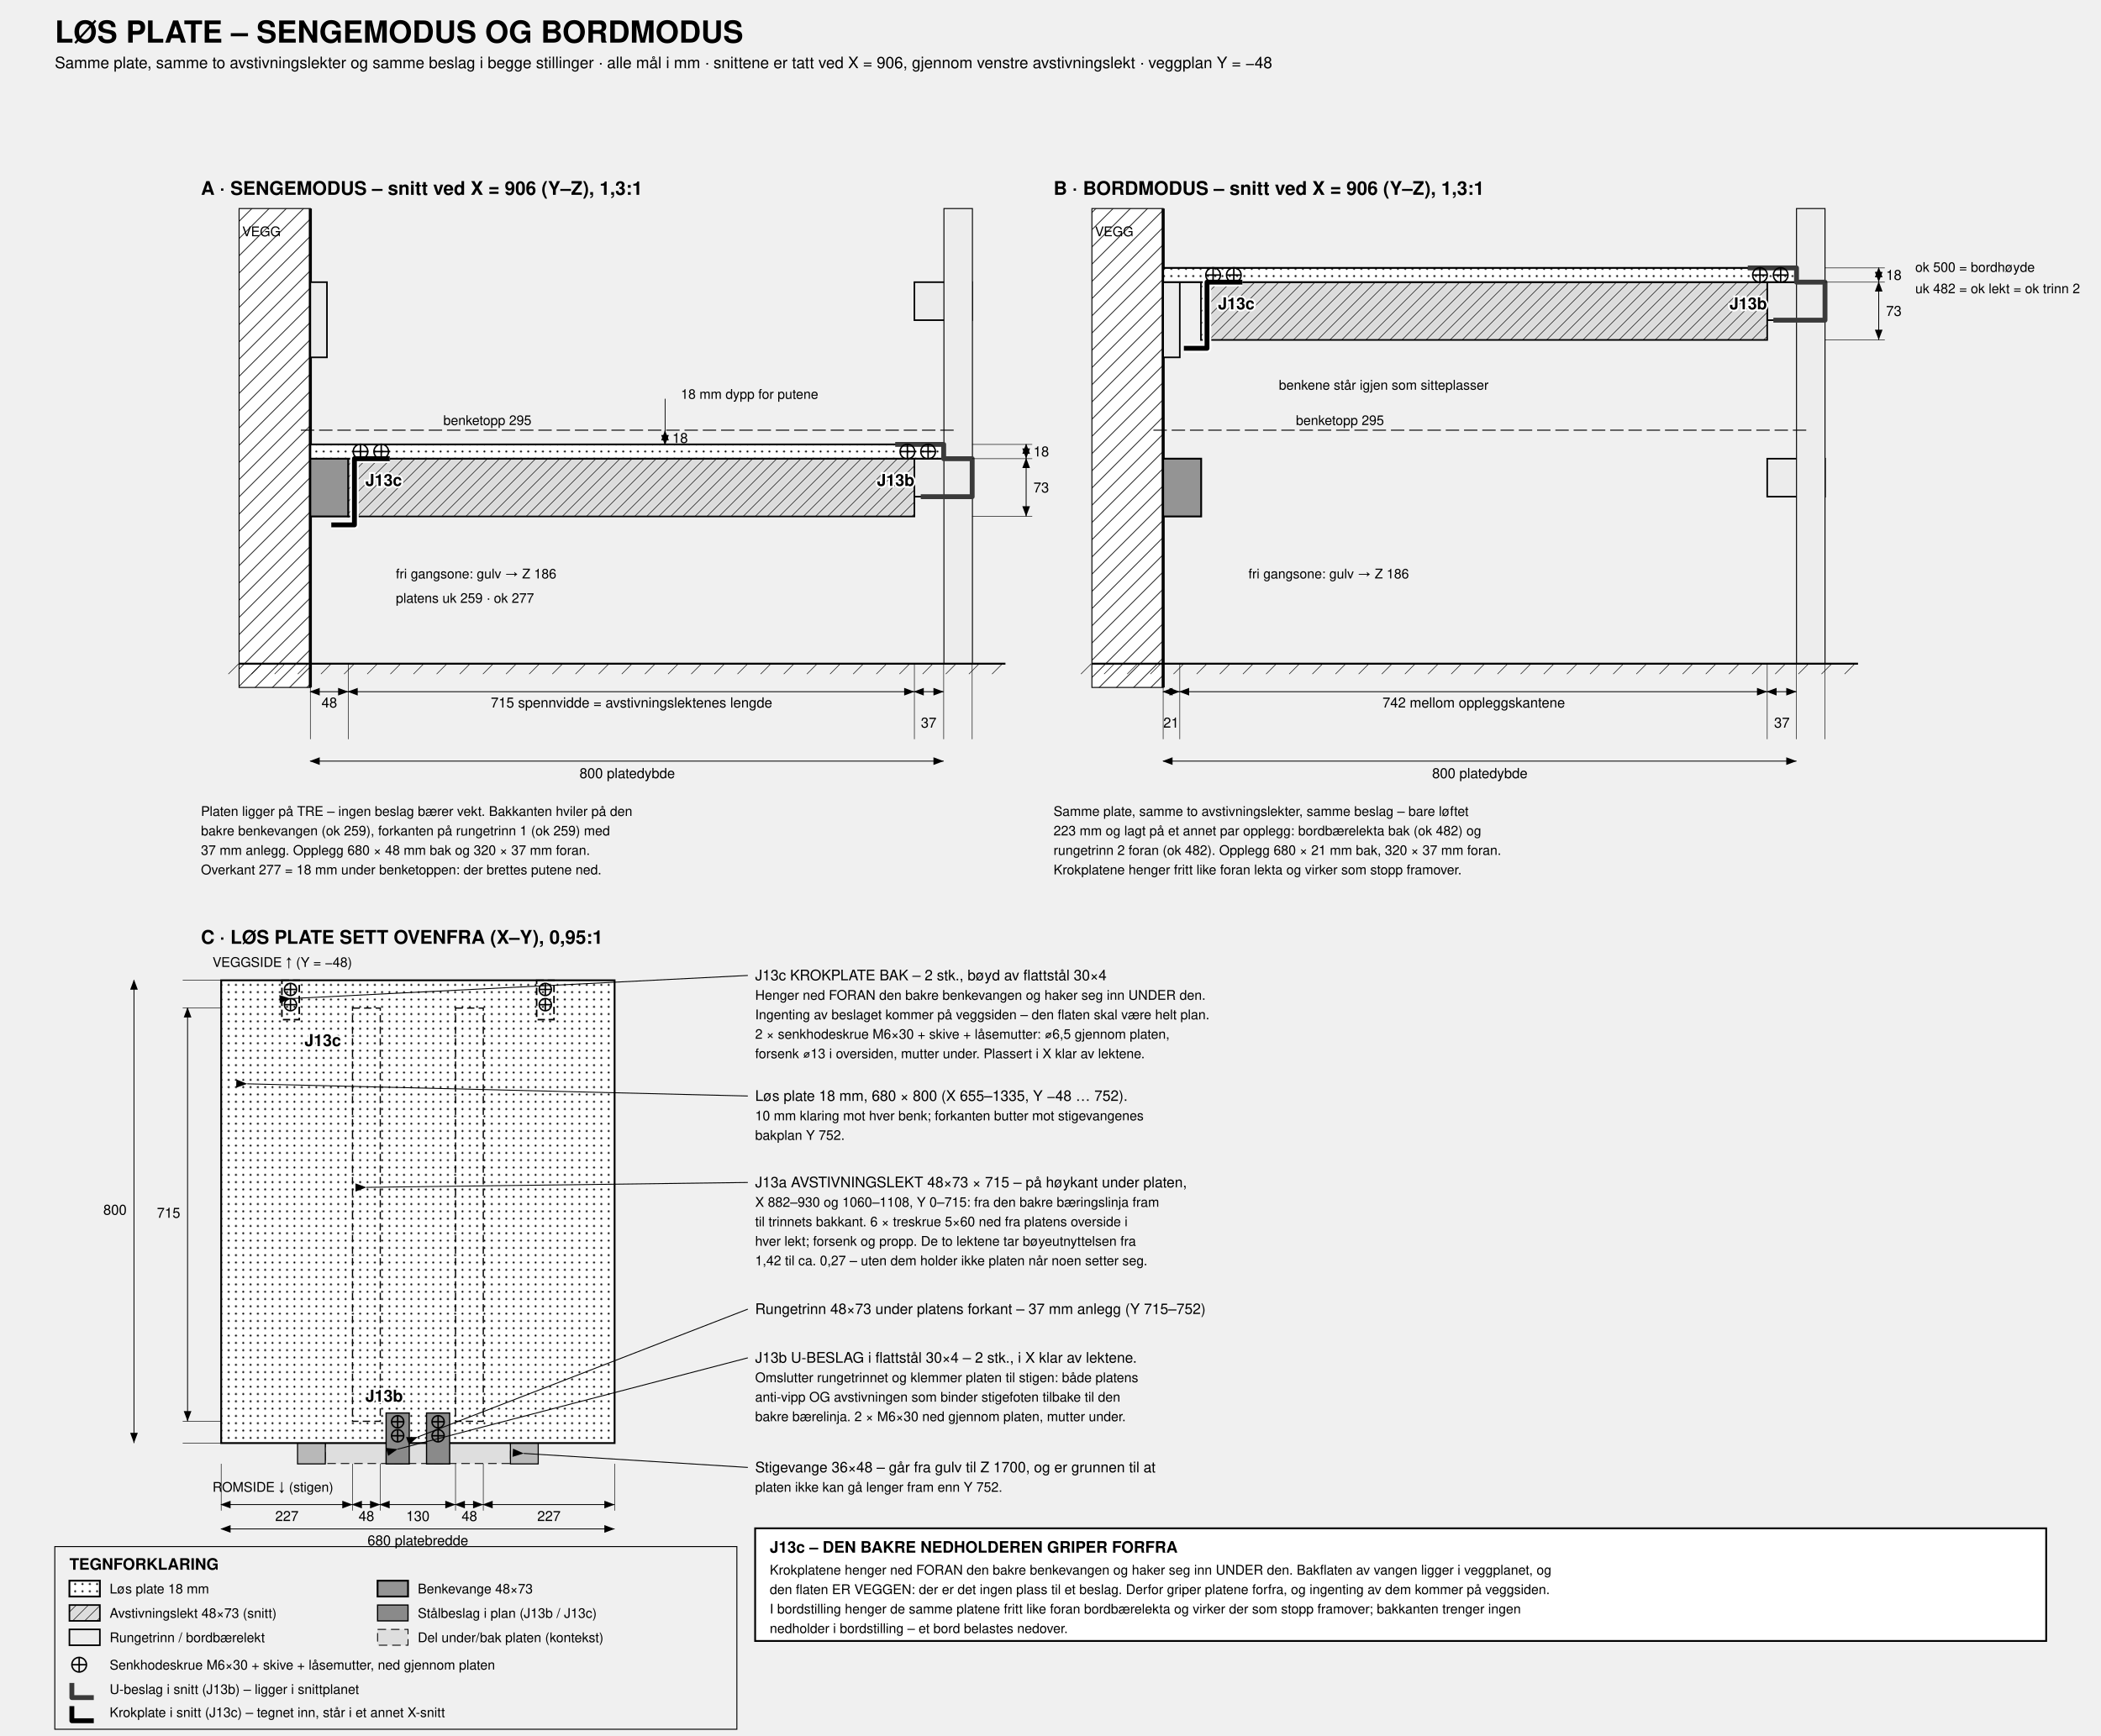
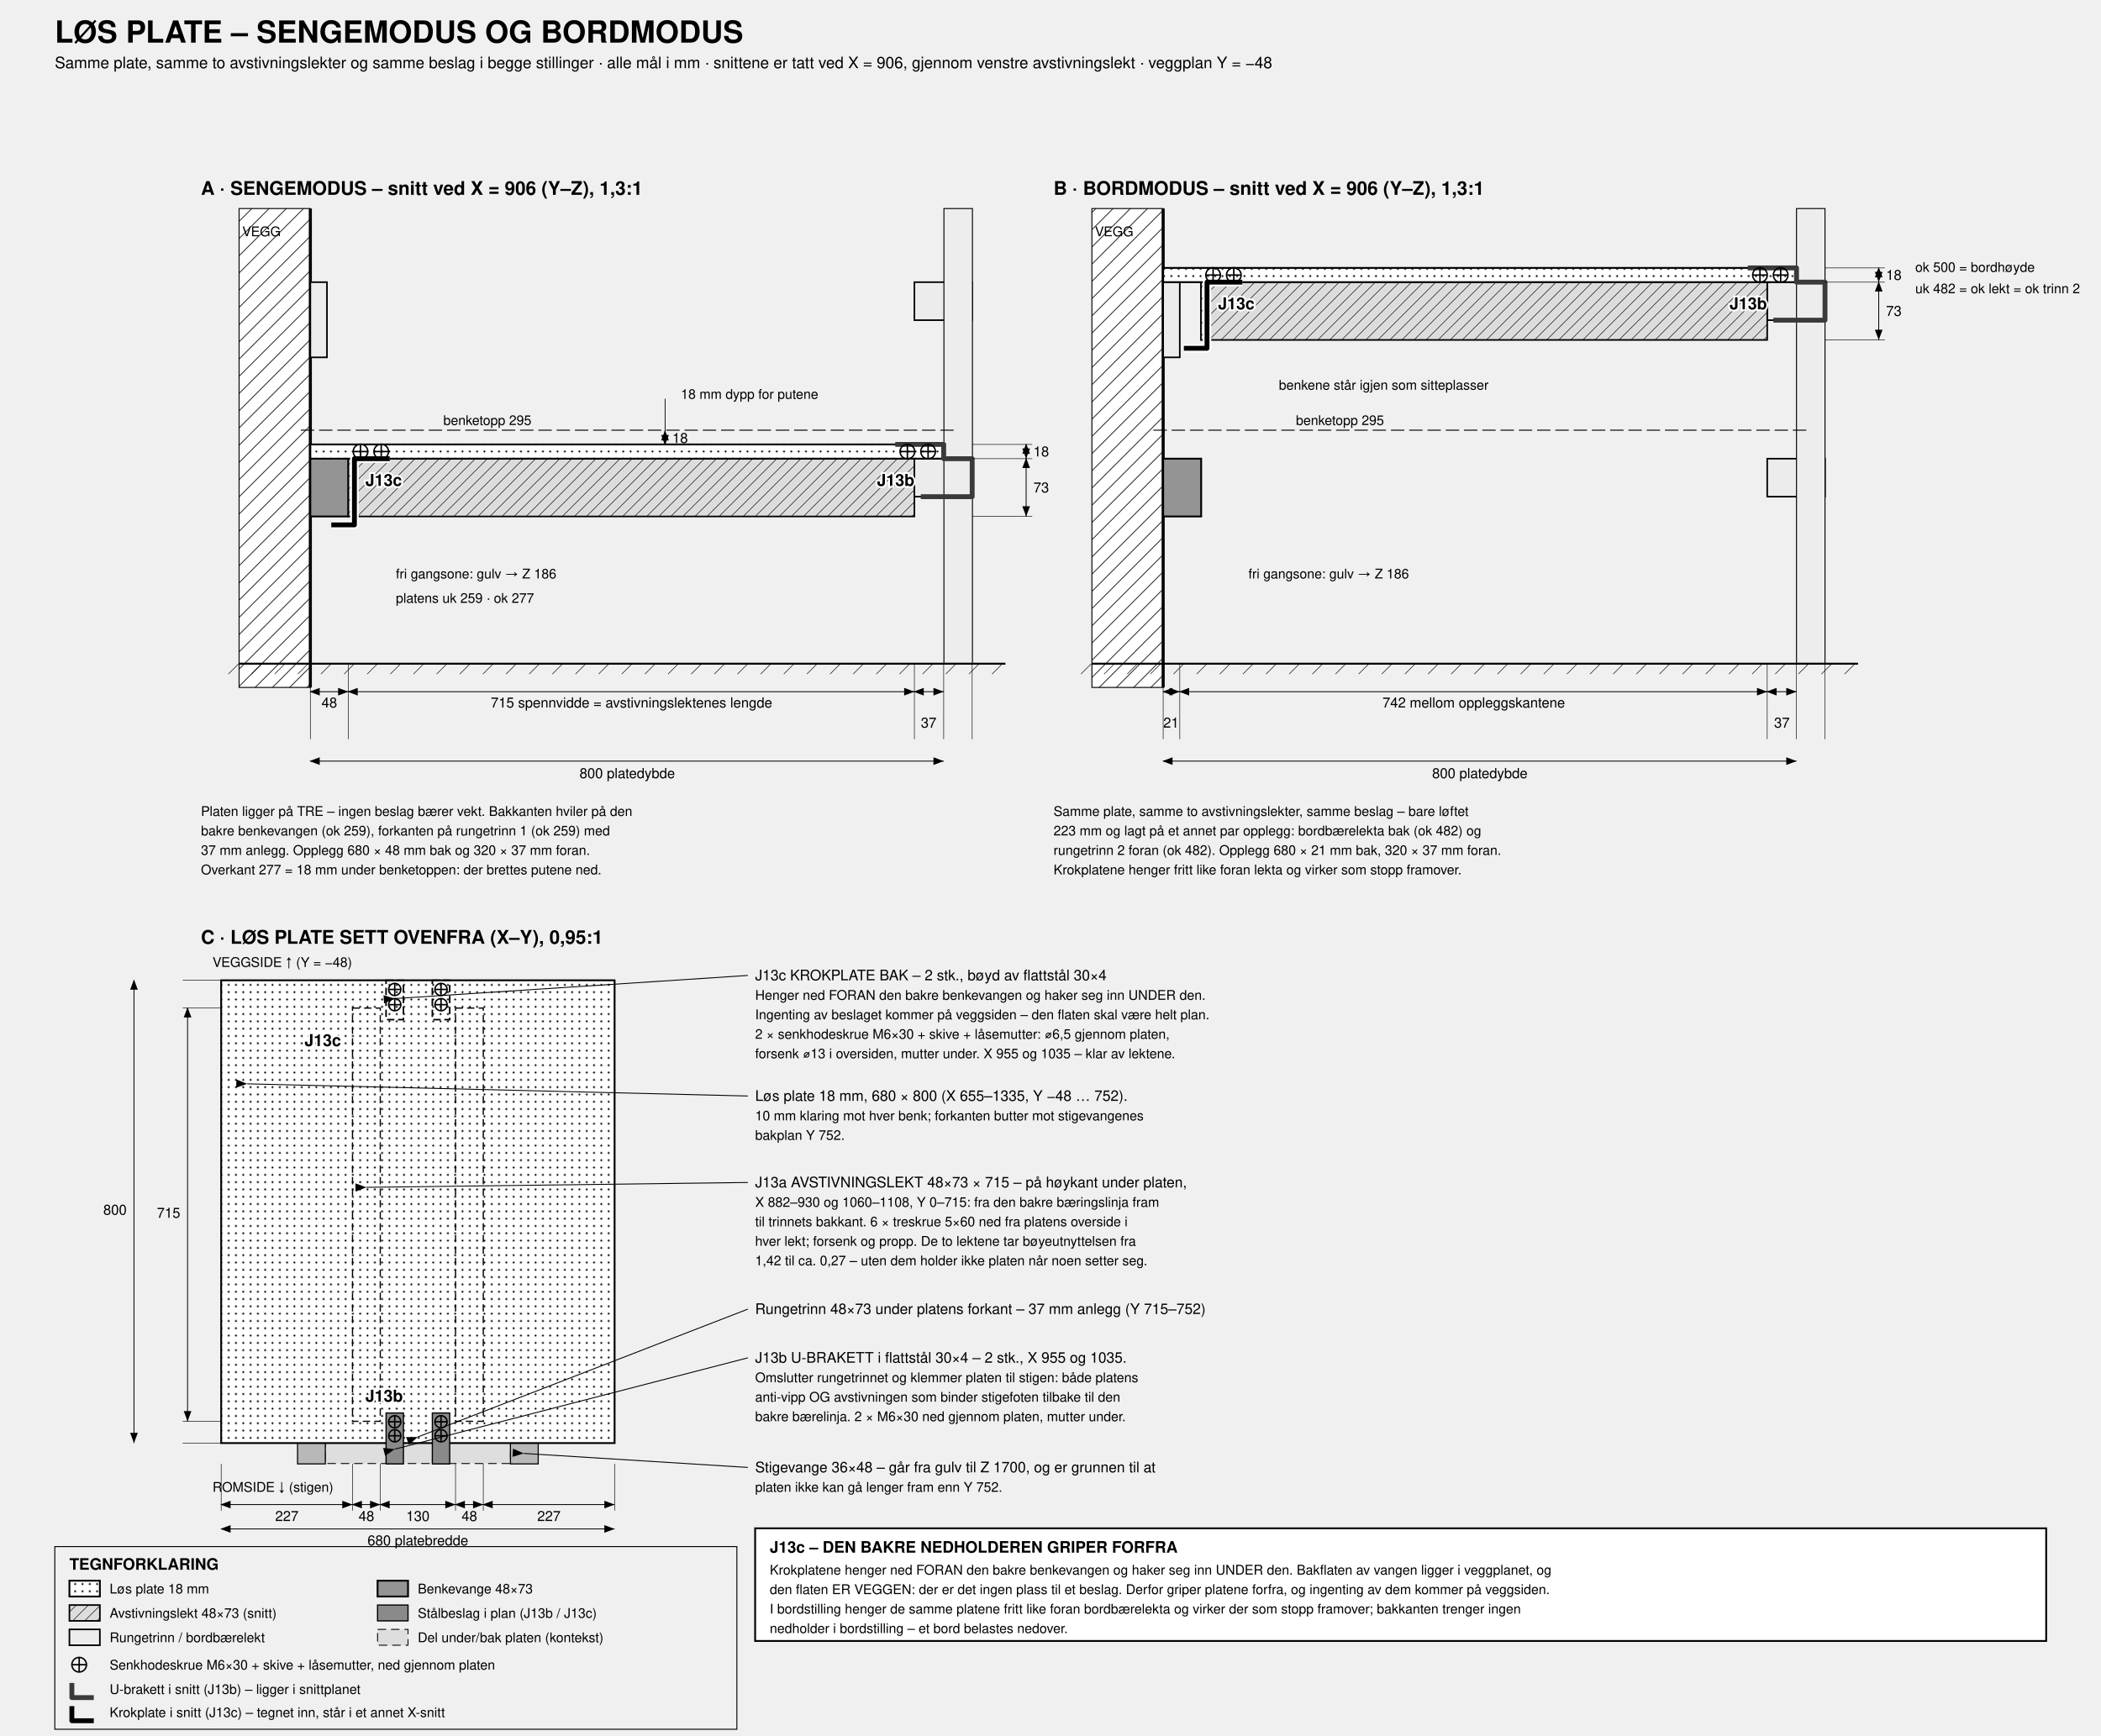
<svg xmlns="http://www.w3.org/2000/svg" viewBox="0 150 3450 2850" width="1600">
  <defs>
    <marker id="aE" markerWidth="13" markerHeight="10" refX="12" refY="4.5" orient="auto">
      <path d="M0,0 L12,4.5 L0,9 z" fill="#000" />
    </marker>
    <marker id="aS" markerWidth="13" markerHeight="10" refX="1" refY="4.5" orient="auto">
      <path d="M12,0 L0,4.5 L12,9 z" fill="#000" />
    </marker>
    <pattern id="hatch" width="14" height="14" patternUnits="userSpaceOnUse" patternTransform="rotate(45)">
      <rect width="14" height="14" fill="#dcdcdc" />
      <line x1="0" y1="0" x2="0" y2="14" stroke="#000" stroke-width="1.7" />
    </pattern>
    <pattern id="wallh" width="20" height="20" patternUnits="userSpaceOnUse" patternTransform="rotate(45)">
      <rect width="20" height="20" fill="#fff" />
      <line x1="0" y1="0" x2="0" y2="20" stroke="#000" stroke-width="2.2" />
    </pattern>
    <pattern id="dots" width="12" height="12" patternUnits="userSpaceOnUse">
      <rect width="12" height="12" fill="#fff" />
      <circle cx="3.5" cy="3.5" r="1.6" fill="#000" />
    </pattern>
  </defs>
  <style>
    svg  { background:#fff; }
    text { font-family:Helvetica,Arial,sans-serif; fill:#000; font-size:24px; }
    .ttl { font-size:50px; font-weight:bold; }
    .sub { font-size:26px; }
    .pt  { font-size:31px; font-weight:bold; }
    .lbl { font-size:24px; }
    .sml { font-size:22px; }
    .dm  { font-size:23px; }
    .leg { font-size:26px; font-weight:bold; }
    .jl  { font-size:27px; font-weight:bold; paint-order:stroke; stroke:#fff; stroke-width:6px; }
    .pstb{ fill:#ededed; stroke:#000; stroke-width:1.6; }
    .rai { fill:#949494; stroke:#000; stroke-width:3; }
    .brd { fill:#ececec; stroke:#000; stroke-width:2.6; }
    .bat { fill:url(#hatch); stroke:#000; stroke-width:2.6; }
    .pnl { fill:url(#dots); stroke:#000; stroke-width:3; }
    .batp{ fill:none; stroke:#000; stroke-width:2; stroke-dasharray:12 7; }
    .ctx { fill:#dedede; stroke:#000; stroke-width:1.5; stroke-dasharray:14 8; }
    .ctxp{ fill:#b8b8b8; stroke:#000; stroke-width:1.8; }
    .wall{ fill:url(#wallh); stroke:#000; stroke-width:1.6; }
    .wallface { stroke:#000; stroke-width:5; }
    .ghol{ fill:none; stroke:#000; stroke-width:1.6; stroke-dasharray:22 8; }
    .dim { fill:none; stroke:#000; stroke-width:1.4; }
    .ext { fill:none; stroke:#000; stroke-width:0.9; }
    .ldr { fill:none; stroke:#000; stroke-width:1.5; }
    .grd { stroke:#000; stroke-width:3.2; }
    .blt { fill:none; stroke:#000; stroke-width:2.4; }
    .scr { fill:#000; stroke:none; }
    .scrl{ fill:none; stroke:#000; stroke-width:1.8; }
    .steel { fill:none; stroke:#000; stroke-width:9; stroke-linejoin:round; }
    .steelq{ fill:none; stroke:#000; stroke-width:8; stroke-linejoin:round; }
    .halo  { fill:none; stroke:#fff; stroke-width:14; stroke-linejoin:round; }
    .steelq2{ fill:none; stroke:#000; stroke-width:2.6; stroke-dasharray:12 6; }
    .steelb{ fill:none; stroke:#3a3a3a; stroke-width:8; stroke-linejoin:round; }
    .steelp{ fill:#8a8a8a; stroke:#000; stroke-width:2; }
    .legbox { fill:none; stroke:#000; stroke-width:1.6; }
    .flagbox{ fill:#fff; stroke:#000; stroke-width:3; }
  </style>
  <text x="90" y="220" class="ttl">LØS PLATE – SENGEMODUS OG BORDMODUS</text>
  <text x="90" y="262" class="sub">Samme plate, samme to avstivningslekter og samme beslag i begge stillinger · alle mål i mm · snittene er tatt ved X = 906, gjennom venstre avstivningslekt · veggplan Y = −48</text>
  <text x="330" y="470" class="pt" text-anchor="start">A · SENGEMODUS – snitt ved X = 906 (Y–Z), 1,3:1</text>
  <rect x="392.6" y="492.5" width="117" height="786.5" class="wall" />
  <line x1="509.6" y1="492.5" x2="509.6" y2="1279" class="wallface" />
  <text x="397.8" y="538" class="sml" text-anchor="start">VEGG</text>
  <rect x="509.6" y="903.3" width="62.4" height="94.9" class="rai" />
  <rect x="509.6" y="613.4" width="27.3" height="123.5" class="brd" />
  <rect x="1501.5" y="903.3" width="94.9" height="62.4" class="brd" />
  <rect x="1501.5" y="613.4" width="94.9" height="62.4" class="brd" />
  <rect x="1550" y="492.5" width="46.8" height="747.5" class="pstb" />
  <polyline points="494,856.5 1573,856.5" class="ghol" />
  <text x="728" y="848" class="sml" text-anchor="start">benketopp 295</text>
  <line x1="392.6" y1="1240" x2="1651" y2="1240" class="grd" />
  <line x1="392" y1="1240" x2="375" y2="1257" class="ext" />
  <line x1="430" y1="1240" x2="413" y2="1257" class="ext" />
  <line x1="468" y1="1240" x2="451" y2="1257" class="ext" />
  <line x1="506" y1="1240" x2="489" y2="1257" class="ext" />
  <line x1="544" y1="1240" x2="527" y2="1257" class="ext" />
  <line x1="582" y1="1240" x2="565" y2="1257" class="ext" />
  <line x1="620" y1="1240" x2="603" y2="1257" class="ext" />
  <line x1="658" y1="1240" x2="641" y2="1257" class="ext" />
  <line x1="696" y1="1240" x2="679" y2="1257" class="ext" />
  <line x1="734" y1="1240" x2="717" y2="1257" class="ext" />
  <line x1="772" y1="1240" x2="755" y2="1257" class="ext" />
  <line x1="810" y1="1240" x2="793" y2="1257" class="ext" />
  <line x1="848" y1="1240" x2="831" y2="1257" class="ext" />
  <line x1="886" y1="1240" x2="869" y2="1257" class="ext" />
  <line x1="924" y1="1240" x2="907" y2="1257" class="ext" />
  <line x1="962" y1="1240" x2="945" y2="1257" class="ext" />
  <line x1="1000" y1="1240" x2="983" y2="1257" class="ext" />
  <line x1="1038" y1="1240" x2="1021" y2="1257" class="ext" />
  <line x1="1076" y1="1240" x2="1059" y2="1257" class="ext" />
  <line x1="1114" y1="1240" x2="1097" y2="1257" class="ext" />
  <line x1="1152" y1="1240" x2="1135" y2="1257" class="ext" />
  <line x1="1190" y1="1240" x2="1173" y2="1257" class="ext" />
  <line x1="1228" y1="1240" x2="1211" y2="1257" class="ext" />
  <line x1="1266" y1="1240" x2="1249" y2="1257" class="ext" />
  <line x1="1304" y1="1240" x2="1287" y2="1257" class="ext" />
  <line x1="1342" y1="1240" x2="1325" y2="1257" class="ext" />
  <line x1="1380" y1="1240" x2="1363" y2="1257" class="ext" />
  <line x1="1418" y1="1240" x2="1401" y2="1257" class="ext" />
  <line x1="1456" y1="1240" x2="1439" y2="1257" class="ext" />
  <line x1="1494" y1="1240" x2="1477" y2="1257" class="ext" />
  <line x1="1532" y1="1240" x2="1515" y2="1257" class="ext" />
  <line x1="1570" y1="1240" x2="1553" y2="1257" class="ext" />
  <line x1="1608" y1="1240" x2="1591" y2="1257" class="ext" />
  <line x1="1646" y1="1240" x2="1629" y2="1257" class="ext" />
  <rect x="572" y="903.3" width="929.5" height="94.9" class="bat" />
  <rect x="509.6" y="879.9" width="1040" height="23.4" class="pnl" />
  <polyline points="1470,879.9 1549.6,879.9 1549.6,903.3 1596.4,903.3 1596.4,965.7 1512,965.7" class="steelb" />
  <circle cx="1490" cy="891.6" r="12" class="blt" />
  <line x1="1478" y1="891.6" x2="1502" y2="891.6" class="blt" />
  <line x1="1490" y1="879.6" x2="1490" y2="903.6" class="blt" />
  <circle cx="1524" cy="891.6" r="12" class="blt" />
  <line x1="1512" y1="891.6" x2="1536" y2="891.6" class="blt" />
  <line x1="1524" y1="879.6" x2="1524" y2="903.6" class="blt" />
  <polyline points="640,903.3 582,903.3 582,1012 544,1012" class="halo" />
  <polyline points="640,903.3 582,903.3 582,1012 544,1012" class="steelq" />
  <circle cx="592" cy="891.6" r="12" class="blt" />
  <line x1="580" y1="891.6" x2="604" y2="891.6" class="blt" />
  <line x1="592" y1="879.6" x2="592" y2="903.6" class="blt" />
  <circle cx="626" cy="891.6" r="12" class="blt" />
  <line x1="614" y1="891.6" x2="638" y2="891.6" class="blt" />
  <line x1="626" y1="879.6" x2="626" y2="903.6" class="blt" />
  <line x1="509.6" y1="1240" x2="509.6" y2="1364" class="ext" />
  <line x1="572" y1="1240" x2="572" y2="1364" class="ext" />
  <line x1="1501.5" y1="1240" x2="1501.5" y2="1364" class="ext" />
  <line x1="1549.6" y1="1240" x2="1549.6" y2="1364" class="ext" />
  <line x1="1596.4" y1="1240" x2="1596.4" y2="1364" class="ext" />
  <line x1="509.6" y1="1286" x2="572" y2="1286" class="dim" marker-start="url(#aS)" marker-end="url(#aE)" />
  <text x="540.8" y="1312" class="dm" text-anchor="middle">48</text>
  <line x1="572" y1="1286" x2="1501.5" y2="1286" class="dim" marker-start="url(#aS)" marker-end="url(#aE)" />
  <text x="1037" y="1312" class="dm" text-anchor="middle">715  spennvidde = avstivningslektenes lengde</text>
  <line x1="1501.5" y1="1286" x2="1549.6" y2="1286" class="dim" marker-start="url(#aS)" marker-end="url(#aE)" />
  <text x="1525" y="1345" class="dm" text-anchor="middle">37</text>
  <line x1="509.6" y1="1400" x2="1549.6" y2="1400" class="dim" marker-start="url(#aS)" marker-end="url(#aE)" />
  <text x="1030" y="1428" class="dm" text-anchor="middle">800  platedybde</text>
  <line x1="1596.4" y1="998.2" x2="1695" y2="998.2" class="ext" />
  <line x1="1596.4" y1="903.3" x2="1695" y2="903.3" class="ext" />
  <line x1="1596.4" y1="879.9" x2="1695" y2="879.9" class="ext" />
  <line x1="1685" y1="903.3" x2="1685" y2="998.2" class="dim" marker-start="url(#aS)" marker-end="url(#aE)" />
  <text x="1697" y="958.8" class="dm" text-anchor="start">73</text>
  <line x1="1685" y1="879.9" x2="1685" y2="903.3" class="dim" marker-start="url(#aS)" marker-end="url(#aE)" />
  <text x="1697" y="899.6" class="dm" text-anchor="start">18</text>
  <line x1="1092" y1="879.9" x2="1092" y2="805" class="ext" />
  <line x1="1092" y1="856.5" x2="1092" y2="805" class="ext" />
  <line x1="1092" y1="879.9" x2="1092" y2="856.5" class="dim" marker-start="url(#aS)" marker-end="url(#aE)" />
  <text x="1104" y="877.5" class="dm" text-anchor="start">18</text>
  <text x="1118" y="805" class="sml" text-anchor="start">18 mm dypp for putene</text>
  <text x="650" y="1140" class="sml" text-anchor="start">platens uk 259 · ok 277</text>
  <text x="650" y="1100" class="sml" text-anchor="start">fri gangsone: gulv → Z 186</text>
  <text x="330" y="1490" class="sml" text-anchor="start">Platen ligger på TRE – ingen beslag bærer vekt. Bakkanten hviler på den</text>
  <text x="330" y="1522" class="sml" text-anchor="start">bakre benkevangen (ok 259), forkanten på rungetrinn 1 (ok 259) med</text>
  <text x="330" y="1554" class="sml" text-anchor="start">37 mm anlegg. Opplegg 680 × 48 mm bak og 320 × 37 mm foran.</text>
  <text x="330" y="1586" class="sml" text-anchor="start">Overkant 277 = 18 mm under benketoppen: der brettes putene ned.</text>
  <text x="1730" y="470" class="pt" text-anchor="start">B · BORDMODUS – snitt ved X = 906 (Y–Z), 1,3:1</text>
  <rect x="1793" y="492.5" width="117" height="786.5" class="wall" />
  <line x1="1910" y1="492.5" x2="1910" y2="1279" class="wallface" />
  <text x="1798" y="538" class="sml" text-anchor="start">VEGG</text>
  <rect x="1910" y="903.3" width="62.4" height="94.9" class="rai" />
  <rect x="1910" y="613.4" width="27.3" height="123.5" class="brd" />
  <rect x="2901.9" y="903.3" width="94.9" height="62.4" class="brd" />
  <rect x="2901.9" y="613.4" width="94.9" height="62.4" class="brd" />
  <rect x="2950" y="492.5" width="46.8" height="747.5" class="pstb" />
  <polyline points="1894,856.5 2973,856.5" class="ghol" />
  <text x="2128" y="848" class="sml" text-anchor="start">benketopp 295</text>
  <line x1="1793" y1="1240" x2="3051" y2="1240" class="grd" />
  <line x1="1792" y1="1240" x2="1775" y2="1257" class="ext" />
  <line x1="1830" y1="1240" x2="1813" y2="1257" class="ext" />
  <line x1="1868" y1="1240" x2="1851" y2="1257" class="ext" />
  <line x1="1906" y1="1240" x2="1889" y2="1257" class="ext" />
  <line x1="1944" y1="1240" x2="1927" y2="1257" class="ext" />
  <line x1="1982" y1="1240" x2="1965" y2="1257" class="ext" />
  <line x1="2020" y1="1240" x2="2003" y2="1257" class="ext" />
  <line x1="2058" y1="1240" x2="2041" y2="1257" class="ext" />
  <line x1="2096" y1="1240" x2="2079" y2="1257" class="ext" />
  <line x1="2134" y1="1240" x2="2117" y2="1257" class="ext" />
  <line x1="2172" y1="1240" x2="2155" y2="1257" class="ext" />
  <line x1="2210" y1="1240" x2="2193" y2="1257" class="ext" />
  <line x1="2248" y1="1240" x2="2231" y2="1257" class="ext" />
  <line x1="2286" y1="1240" x2="2269" y2="1257" class="ext" />
  <line x1="2324" y1="1240" x2="2307" y2="1257" class="ext" />
  <line x1="2362" y1="1240" x2="2345" y2="1257" class="ext" />
  <line x1="2400" y1="1240" x2="2383" y2="1257" class="ext" />
  <line x1="2438" y1="1240" x2="2421" y2="1257" class="ext" />
  <line x1="2476" y1="1240" x2="2459" y2="1257" class="ext" />
  <line x1="2514" y1="1240" x2="2497" y2="1257" class="ext" />
  <line x1="2552" y1="1240" x2="2535" y2="1257" class="ext" />
  <line x1="2590" y1="1240" x2="2573" y2="1257" class="ext" />
  <line x1="2628" y1="1240" x2="2611" y2="1257" class="ext" />
  <line x1="2666" y1="1240" x2="2649" y2="1257" class="ext" />
  <line x1="2704" y1="1240" x2="2687" y2="1257" class="ext" />
  <line x1="2742" y1="1240" x2="2725" y2="1257" class="ext" />
  <line x1="2780" y1="1240" x2="2763" y2="1257" class="ext" />
  <line x1="2818" y1="1240" x2="2801" y2="1257" class="ext" />
  <line x1="2856" y1="1240" x2="2839" y2="1257" class="ext" />
  <line x1="2894" y1="1240" x2="2877" y2="1257" class="ext" />
  <line x1="2932" y1="1240" x2="2915" y2="1257" class="ext" />
  <line x1="2970" y1="1240" x2="2953" y2="1257" class="ext" />
  <line x1="3008" y1="1240" x2="2991" y2="1257" class="ext" />
  <line x1="3046" y1="1240" x2="3029" y2="1257" class="ext" />
  <rect x="1972" y="613.4" width="929.9" height="94.9" class="bat" />
  <rect x="1910" y="590" width="1040" height="23.4" class="pnl" />
  <polyline points="2870,590 2950,590 2950,613.4 2996.8,613.4 2996.8,675.8 2912,675.8" class="steelb" />
  <circle cx="2890" cy="601.7" r="12" class="blt" />
  <line x1="2878" y1="601.7" x2="2902" y2="601.7" class="blt" />
  <line x1="2890" y1="589.7" x2="2890" y2="613.7" class="blt" />
  <circle cx="2924" cy="601.7" r="12" class="blt" />
  <line x1="2912" y1="601.7" x2="2936" y2="601.7" class="blt" />
  <line x1="2924" y1="589.7" x2="2924" y2="613.7" class="blt" />
  <polyline points="2040,613.4 1982,613.4 1982,722 1944,722" class="halo" />
  <polyline points="2040,613.4 1982,613.4 1982,722 1944,722" class="steelq" />
  <circle cx="1992" cy="601.7" r="12" class="blt" />
  <line x1="1980" y1="601.7" x2="2004" y2="601.7" class="blt" />
  <line x1="1992" y1="589.7" x2="1992" y2="613.7" class="blt" />
  <circle cx="2026" cy="601.7" r="12" class="blt" />
  <line x1="2014" y1="601.7" x2="2038" y2="601.7" class="blt" />
  <line x1="2026" y1="589.7" x2="2026" y2="613.7" class="blt" />
  <line x1="1910" y1="1240" x2="1910" y2="1364" class="ext" />
  <line x1="1937.3" y1="1240" x2="1937.3" y2="1364" class="ext" />
  <line x1="2901.9" y1="1240" x2="2901.9" y2="1364" class="ext" />
  <line x1="2950" y1="1240" x2="2950" y2="1364" class="ext" />
  <line x1="2996.8" y1="1240" x2="2996.8" y2="1364" class="ext" />
  <line x1="1910" y1="1286" x2="1937.3" y2="1286" class="dim" marker-start="url(#aS)" marker-end="url(#aE)" />
  <text x="1923" y="1345" class="dm" text-anchor="middle">21</text>
  <line x1="1937.3" y1="1286" x2="2901.9" y2="1286" class="dim" marker-start="url(#aS)" marker-end="url(#aE)" />
  <text x="2420" y="1312" class="dm" text-anchor="middle">742  mellom oppleggskantene</text>
  <line x1="2901.9" y1="1286" x2="2950" y2="1286" class="dim" marker-start="url(#aS)" marker-end="url(#aE)" />
  <text x="2926" y="1345" class="dm" text-anchor="middle">37</text>
  <line x1="1910" y1="1400" x2="2950" y2="1400" class="dim" marker-start="url(#aS)" marker-end="url(#aE)" />
  <text x="2430" y="1428" class="dm" text-anchor="middle">800  platedybde</text>
  <line x1="2996.8" y1="708.3" x2="3095" y2="708.3" class="ext" />
  <line x1="2996.8" y1="613.4" x2="3095" y2="613.4" class="ext" />
  <line x1="2996.8" y1="590" x2="3095" y2="590" class="ext" />
  <line x1="3085" y1="613.4" x2="3085" y2="708.3" class="dim" marker-start="url(#aS)" marker-end="url(#aE)" />
  <text x="3097" y="668.8" class="dm" text-anchor="start">73</text>
  <line x1="3085" y1="590" x2="3085" y2="613.4" class="dim" marker-start="url(#aS)" marker-end="url(#aE)" />
  <text x="3097" y="609.7" class="dm" text-anchor="start">18</text>
  <text x="3145" y="596.5" class="sml" text-anchor="start">ok 500 = bordhøyde</text>
  <text x="3145" y="631.6" class="sml" text-anchor="start">uk 482 = ok lekt = ok trinn 2</text>
  <text x="2050" y="1100" class="sml" text-anchor="start">fri gangsone: gulv → Z 186</text>
  <text x="2100" y="790" class="sml" text-anchor="start">benkene står igjen som sitteplasser</text>
  <text x="1730" y="1490" class="sml" text-anchor="start">Samme plate, samme to avstivningslekter, samme beslag – bare løftet</text>
  <text x="1730" y="1522" class="sml" text-anchor="start">223 mm og lagt på et annet par opplegg: bordbærelekta bak (ok 482) og</text>
  <text x="1730" y="1554" class="sml" text-anchor="start">rungetrinn 2 foran (ok 482). Opplegg 680 × 21 mm bak, 320 × 37 mm foran.</text>
  <text x="1730" y="1586" class="sml" text-anchor="start">Krokplatene henger fritt like foran lekta og virker som stopp framover.</text>
  <text x="330" y="1700" class="pt" text-anchor="start">C · LØS PLATE SETT OVENFRA (X–Y), 0,95:1</text>
  <rect x="363.2" y="1760" width="646" height="45.6" class="ctx" />
  <rect x="534.2" y="2484.25" width="304" height="69.35" class="ctx" />
  <rect x="488.6" y="2520" width="45.6" height="34.2" class="ctxp" />
  <rect x="838.2" y="2520" width="45.6" height="34.2" class="ctxp" />
  <rect x="363.2" y="1760" width="646" height="760" class="pnl" />
  <rect x="578.85" y="1805.6" width="45.6" height="678.65" class="batp" />
  <rect x="748" y="1805.6" width="45.6" height="678.65" class="batp" />
-   <rect x="634" y="2470.6" width="38" height="83.6" class="steelp" />
-   <rect x="700.4" y="2470.6" width="38" height="83.6" class="steelp" />
-   <circle cx="653" cy="2485" r="10" class="blt" />
-   <line x1="643" y1="2485" x2="663" y2="2485" class="blt" />
-   <line x1="653" y1="2475" x2="653" y2="2495" class="blt" />
-   <circle cx="653" cy="2508" r="10" class="blt" />
-   <line x1="643" y1="2508" x2="663" y2="2508" class="blt" />
-   <line x1="653" y1="2498" x2="653" y2="2518" class="blt" />
-   <circle cx="719.4" cy="2485" r="10" class="blt" />
-   <line x1="709.4" y1="2485" x2="729.4" y2="2485" class="blt" />
-   <line x1="719.4" y1="2475" x2="719.4" y2="2495" class="blt" />
-   <circle cx="719.4" cy="2508" r="10" class="blt" />
-   <line x1="709.4" y1="2508" x2="729.4" y2="2508" class="blt" />
-   <line x1="719.4" y1="2498" x2="719.4" y2="2518" class="blt" />
-   <rect x="462.9" y="1760" width="28.5" height="64.6" class="steelq2" />
-   <circle cx="477" cy="1775" r="10" class="blt" />
-   <line x1="467" y1="1775" x2="487" y2="1775" class="blt" />
-   <line x1="477" y1="1765" x2="477" y2="1785" class="blt" />
-   <circle cx="477" cy="1800" r="10" class="blt" />
-   <line x1="467" y1="1800" x2="487" y2="1800" class="blt" />
-   <line x1="477" y1="1790" x2="477" y2="1810" class="blt" />
-   <rect x="881.2" y="1760" width="28.5" height="64.6" class="steelq2" />
-   <circle cx="895.4" cy="1775" r="10" class="blt" />
-   <line x1="885.4" y1="1775" x2="905.4" y2="1775" class="blt" />
-   <line x1="895.4" y1="1765" x2="895.4" y2="1785" class="blt" />
-   <circle cx="895.4" cy="1800" r="10" class="blt" />
-   <line x1="885.4" y1="1800" x2="905.4" y2="1800" class="blt" />
-   <line x1="895.4" y1="1790" x2="895.4" y2="1810" class="blt" />
+   <rect x="633.95" y="2470.6" width="28.5" height="83.6" class="steelp" />
+   <rect x="709.95" y="2470.6" width="28.5" height="83.6" class="steelp" />
+   <circle cx="648.2" cy="2485" r="10" class="blt" />
+   <line x1="638.2" y1="2485" x2="658.2" y2="2485" class="blt" />
+   <line x1="648.2" y1="2475" x2="648.2" y2="2495" class="blt" />
+   <circle cx="648.2" cy="2508" r="10" class="blt" />
+   <line x1="638.2" y1="2508" x2="658.2" y2="2508" class="blt" />
+   <line x1="648.2" y1="2498" x2="648.2" y2="2518" class="blt" />
+   <circle cx="724.2" cy="2485" r="10" class="blt" />
+   <line x1="714.2" y1="2485" x2="734.2" y2="2485" class="blt" />
+   <line x1="724.2" y1="2475" x2="724.2" y2="2495" class="blt" />
+   <circle cx="724.2" cy="2508" r="10" class="blt" />
+   <line x1="714.2" y1="2508" x2="734.2" y2="2508" class="blt" />
+   <line x1="724.2" y1="2498" x2="724.2" y2="2518" class="blt" />
+   <rect x="633.95" y="1760" width="28.5" height="64.6" class="steelq2" />
+   <circle cx="648.2" cy="1775" r="10" class="blt" />
+   <line x1="638.2" y1="1775" x2="658.2" y2="1775" class="blt" />
+   <line x1="648.2" y1="1765" x2="648.2" y2="1785" class="blt" />
+   <circle cx="648.2" cy="1800" r="10" class="blt" />
+   <line x1="638.2" y1="1800" x2="658.2" y2="1800" class="blt" />
+   <line x1="648.2" y1="1790" x2="648.2" y2="1810" class="blt" />
+   <rect x="709.95" y="1760" width="28.5" height="64.6" class="steelq2" />
+   <circle cx="724.2" cy="1775" r="10" class="blt" />
+   <line x1="714.2" y1="1775" x2="734.2" y2="1775" class="blt" />
+   <line x1="724.2" y1="1765" x2="724.2" y2="1785" class="blt" />
+   <circle cx="724.2" cy="1800" r="10" class="blt" />
+   <line x1="714.2" y1="1800" x2="734.2" y2="1800" class="blt" />
+   <line x1="724.2" y1="1790" x2="724.2" y2="1810" class="blt" />
  <line x1="363.2" y1="2554" x2="363.2" y2="2631" class="ext" />
  <line x1="578.85" y1="2554" x2="578.85" y2="2631" class="ext" />
  <line x1="624.45" y1="2554" x2="624.45" y2="2631" class="ext" />
  <line x1="748" y1="2554" x2="748" y2="2631" class="ext" />
  <line x1="793.6" y1="2554" x2="793.6" y2="2631" class="ext" />
  <line x1="1009.2" y1="2554" x2="1009.2" y2="2631" class="ext" />
  <line x1="363.2" y1="2661" x2="1009.2" y2="2661" class="dim" marker-start="url(#aS)" marker-end="url(#aE)" />
  <text x="686.2" y="2688" class="dm" text-anchor="middle">680  platebredde</text>
  <line x1="363.2" y1="2621" x2="578.85" y2="2621" class="dim" marker-start="url(#aS)" marker-end="url(#aE)" />
  <text x="471.1" y="2648" class="dm" text-anchor="middle">227</text>
  <line x1="578.85" y1="2621" x2="624.45" y2="2621" class="dim" marker-start="url(#aS)" marker-end="url(#aE)" />
  <text x="601.7" y="2648" class="dm" text-anchor="middle">48</text>
  <line x1="624.45" y1="2621" x2="748" y2="2621" class="dim" marker-start="url(#aS)" marker-end="url(#aE)" />
  <text x="686.2" y="2648" class="dm" text-anchor="middle">130</text>
  <line x1="748" y1="2621" x2="793.6" y2="2621" class="dim" marker-start="url(#aS)" marker-end="url(#aE)" />
  <text x="770.8" y="2648" class="dm" text-anchor="middle">48</text>
  <line x1="793.6" y1="2621" x2="1009.2" y2="2621" class="dim" marker-start="url(#aS)" marker-end="url(#aE)" />
  <text x="901.4" y="2648" class="dm" text-anchor="middle">227</text>
  <line x1="363.2" y1="1760" x2="300" y2="1760" class="ext" />
  <line x1="363.2" y1="1805.6" x2="300" y2="1805.6" class="ext" />
  <line x1="363.2" y1="2484.25" x2="300" y2="2484.25" class="ext" />
  <line x1="363.2" y1="2520" x2="300" y2="2520" class="ext" />
  <line x1="220" y1="1760" x2="220" y2="2520" class="dim" marker-start="url(#aS)" marker-end="url(#aE)" />
  <text x="208" y="2145" class="dm" text-anchor="end">800</text>
  <line x1="308" y1="1805.6" x2="308" y2="2484.25" class="dim" marker-start="url(#aS)" marker-end="url(#aE)" />
  <text x="296" y="2150" class="dm" text-anchor="end">715</text>
  <text x="349" y="1738" class="sml" text-anchor="start">VEGGSIDE ↑   (Y = −48)</text>
  <text x="349" y="2600" class="sml" text-anchor="start">ROMSIDE ↓ (stigen)</text>
-   <polyline points="477,1790 1228,1752" class="ldr" marker-start="url(#aE)" />
+   <polyline points="648.2,1790 1228,1752" class="ldr" marker-start="url(#aE)" />
  <text x="1240" y="1760" class="lbl" text-anchor="start">J13c KROKPLATE BAK – 2 stk., bøyd av flattstål 30×4</text>
  <text x="1240" y="1792" class="sml" text-anchor="start">Henger ned FORAN den bakre benkevangen og haker seg inn UNDER den.</text>
  <text x="1240" y="1824" class="sml" text-anchor="start">Ingenting av beslaget kommer på veggsiden – den flaten skal være helt plan.</text>
  <text x="1240" y="1856" class="sml" text-anchor="start">2 × senkhodeskrue M6×30 + skive + låsemutter: ⌀6,5 gjennom platen,</text>
-   <text x="1240" y="1888" class="sml" text-anchor="start">forsenk ⌀13 i oversiden, mutter under. Plassert i X klar av lektene.</text>
+   <text x="1240" y="1888" class="sml" text-anchor="start">forsenk ⌀13 i oversiden, mutter under. X 955 og 1035 – klar av lektene.</text>
  <polyline points="406,1930 1228,1950" class="ldr" marker-start="url(#aE)" />
  <text x="1240" y="1958" class="lbl" text-anchor="start">Løs plate 18 mm, 680 × 800 (X 655–1335, Y −48 … 752).</text>
  <text x="1240" y="1990" class="sml" text-anchor="start">10 mm klaring mot hver benk; forkanten butter mot stigevangenes</text>
  <text x="1240" y="2022" class="sml" text-anchor="start">bakplan Y 752.</text>
  <polyline points="601.7,2100 1228,2092" class="ldr" marker-start="url(#aE)" />
  <text x="1240" y="2100" class="lbl" text-anchor="start">J13a AVSTIVNINGSLEKT 48×73 × 715 – på høykant under platen,</text>
  <text x="1240" y="2132" class="sml" text-anchor="start">X 882–930 og 1060–1108, Y 0–715: fra den bakre bæringslinja fram</text>
  <text x="1240" y="2164" class="sml" text-anchor="start">til trinnets bakkant. 6 × treskrue 5×60 ned fra platens overside i</text>
  <text x="1240" y="2196" class="sml" text-anchor="start">hver lekt; forsenk og propp. De to lektene tar bøyeutnyttelsen fra</text>
  <text x="1240" y="2228" class="sml" text-anchor="start">1,42 til ca. 0,27 – uten dem holder ikke platen når noen setter seg.</text>
  <polyline points="686,2510 1228,2300" class="ldr" marker-start="url(#aE)" />
  <text x="1240" y="2308" class="lbl" text-anchor="start">Rungetrinn 48×73 under platens forkant – 37 mm anlegg (Y 715–752)</text>
-   <polyline points="653,2530 1228,2380" class="ldr" marker-start="url(#aE)" />
-   <text x="1240" y="2388" class="lbl" text-anchor="start">J13b U-BESLAG i flattstål 30×4 – 2 stk., i X klar av lektene.</text>
+   <polyline points="648.2,2530 1228,2380" class="ldr" marker-start="url(#aE)" />
+   <text x="1240" y="2388" class="lbl" text-anchor="start">J13b U-BRAKETT i flattstål 30×4 – 2 stk., X 955 og 1035.</text>
  <text x="1240" y="2420" class="sml" text-anchor="start">Omslutter rungetrinnet og klemmer platen til stigen: både platens</text>
  <text x="1240" y="2452" class="sml" text-anchor="start">anti-vipp OG avstivningen som binder stigefoten tilbake til den</text>
  <text x="1240" y="2484" class="sml" text-anchor="start">bakre bærelinja. 2 × M6×30 ned gjennom platen, mutter under.</text>
  <polyline points="860,2537 1228,2560" class="ldr" marker-start="url(#aE)" />
  <text x="1240" y="2568" class="lbl" text-anchor="start">Stigevange 36×48 – går fra gulv til Z 1700, og er grunnen til at</text>
  <text x="1240" y="2600" class="sml" text-anchor="start">platen ikke kan gå lenger fram enn Y 752.</text>
  <text x="600" y="948" class="jl" text-anchor="start">J13c</text>
  <text x="1440" y="948" class="jl" text-anchor="start">J13b</text>
  <text x="2000" y="658" class="jl" text-anchor="start">J13c</text>
  <text x="2840" y="658" class="jl" text-anchor="start">J13b</text>
  <text x="600" y="2452" class="jl" text-anchor="start">J13b</text>
  <text x="500" y="1868" class="jl" text-anchor="start">J13c</text>
  <rect x="1240" y="2660" width="2120" height="185" class="flagbox" />
  <text x="1264" y="2700" class="leg" text-anchor="start">J13c – DEN BAKRE NEDHOLDEREN GRIPER FORFRA</text>
  <text x="1264" y="2736" class="sml" text-anchor="start">Krokplatene henger ned FORAN den bakre benkevangen og haker seg inn UNDER den. Bakflaten av vangen ligger i veggplanet, og</text>
  <text x="1264" y="2768" class="sml" text-anchor="start">den flaten ER VEGGEN: der er det ingen plass til et beslag. Derfor griper platene forfra, og ingenting av dem kommer på veggsiden.</text>
  <text x="1264" y="2800" class="sml" text-anchor="start">I bordstilling henger de samme platene fritt like foran bordbærelekta og virker der som stopp framover; bakkanten trenger ingen</text>
  <text x="1264" y="2832" class="sml" text-anchor="start">nedholder i bordstilling – et bord belastes nedover.</text>
  <rect x="90" y="2690" width="1120" height="300" class="legbox" />
  <text x="114" y="2728" class="leg" text-anchor="start">TEGNFORKLARING</text>
  <rect x="114" y="2746" width="50" height="26" class="pnl" />
  <text x="180" y="2767" class="sml" text-anchor="start">Løs plate 18 mm</text>
  <rect x="114" y="2786" width="50" height="26" class="bat" />
  <text x="180" y="2807" class="sml" text-anchor="start">Avstivningslekt 48×73 (snitt)</text>
  <rect x="114" y="2826" width="50" height="26" class="brd" />
  <text x="180" y="2847" class="sml" text-anchor="start">Rungetrinn / bordbærelekt</text>
  <rect x="620" y="2746" width="50" height="26" class="rai" />
  <text x="686" y="2767" class="sml" text-anchor="start">Benkevange 48×73</text>
  <rect x="620" y="2786" width="50" height="26" class="steelp" />
  <text x="686" y="2807" class="sml" text-anchor="start">Stålbeslag i plan (J13b / J13c)</text>
  <rect x="620" y="2826" width="50" height="26" class="ctx" />
  <text x="686" y="2847" class="sml" text-anchor="start">Del under/bak platen (kontekst)</text>
  <circle cx="130" cy="2884" r="12" class="blt" />
  <line x1="118" y1="2884" x2="142" y2="2884" class="blt" />
  <line x1="130" y1="2872" x2="130" y2="2896" class="blt" />
  <text x="180" y="2892" class="sml" text-anchor="start">Senkhodeskrue M6×30 + skive + låsemutter, ned gjennom platen</text>
  <polyline points="118,2914 118,2938 154,2938" class="steelb" />
-   <text x="180" y="2932" class="sml" text-anchor="start">U-beslag i snitt (J13b) – ligger i snittplanet</text>
+   <text x="180" y="2932" class="sml" text-anchor="start">U-brakett i snitt (J13b) – ligger i snittplanet</text>
  <polyline points="118,2952 118,2976 154,2976" class="steelq" />
  <text x="180" y="2970" class="sml" text-anchor="start">Krokplate i snitt (J13c) – tegnet inn, står i et annet X-snitt</text>
</svg>
